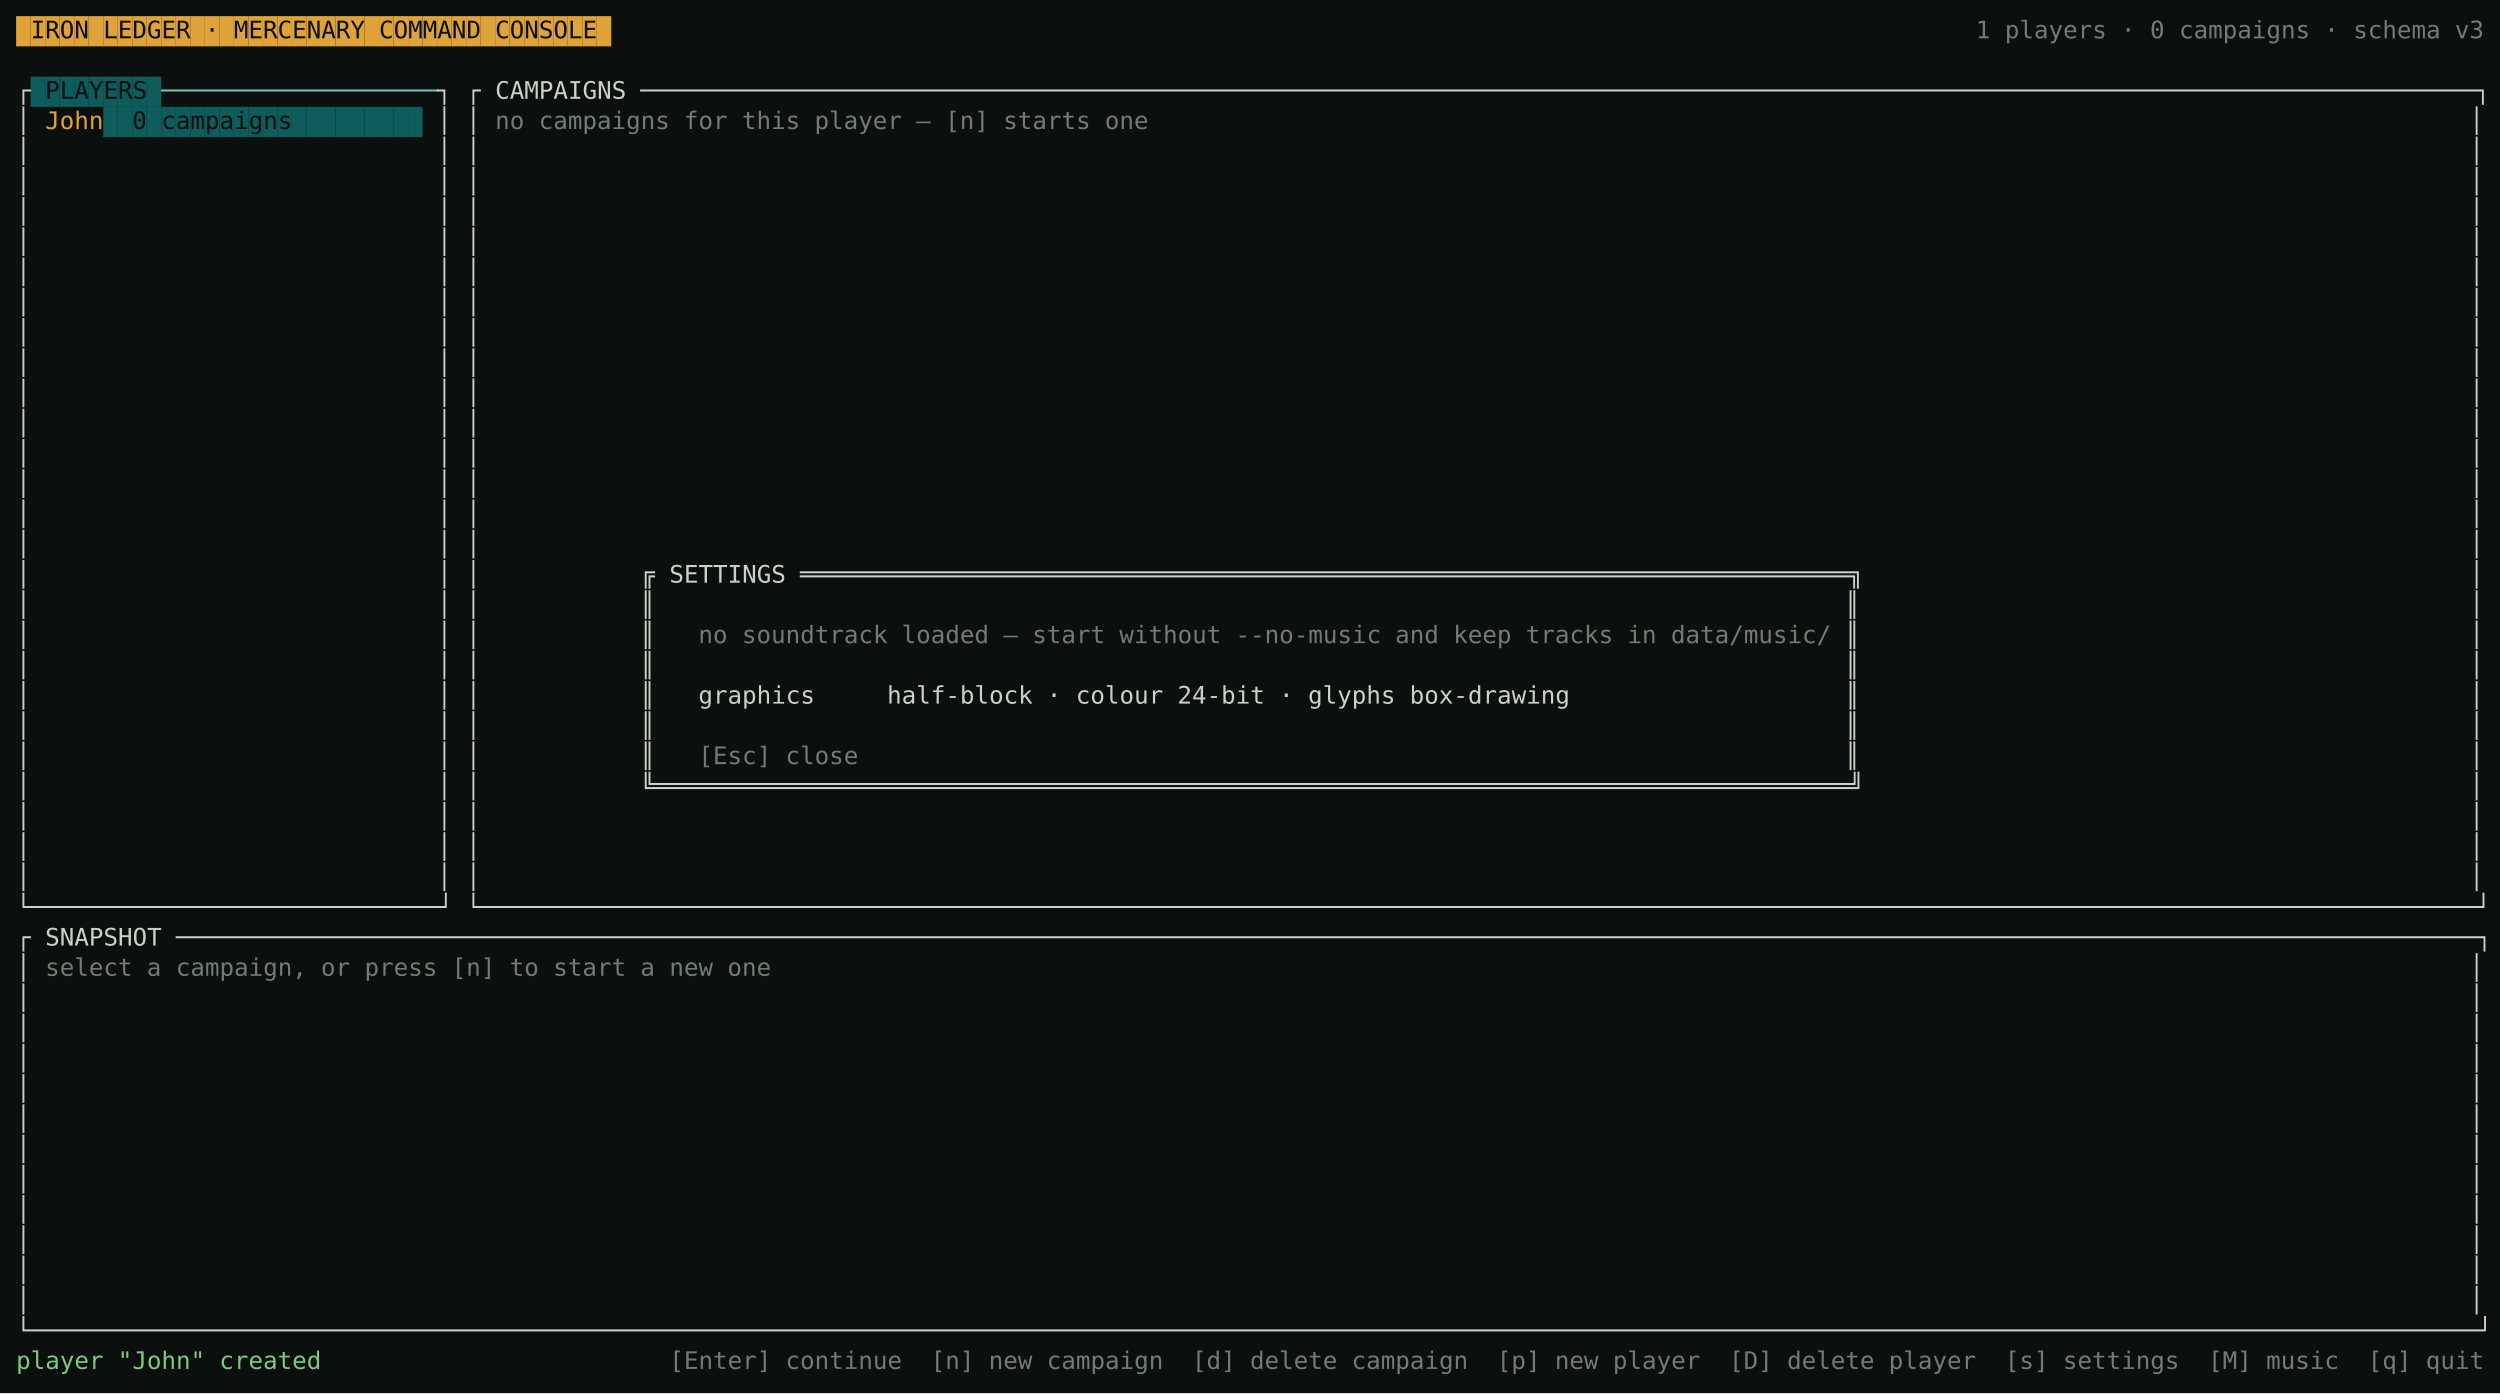
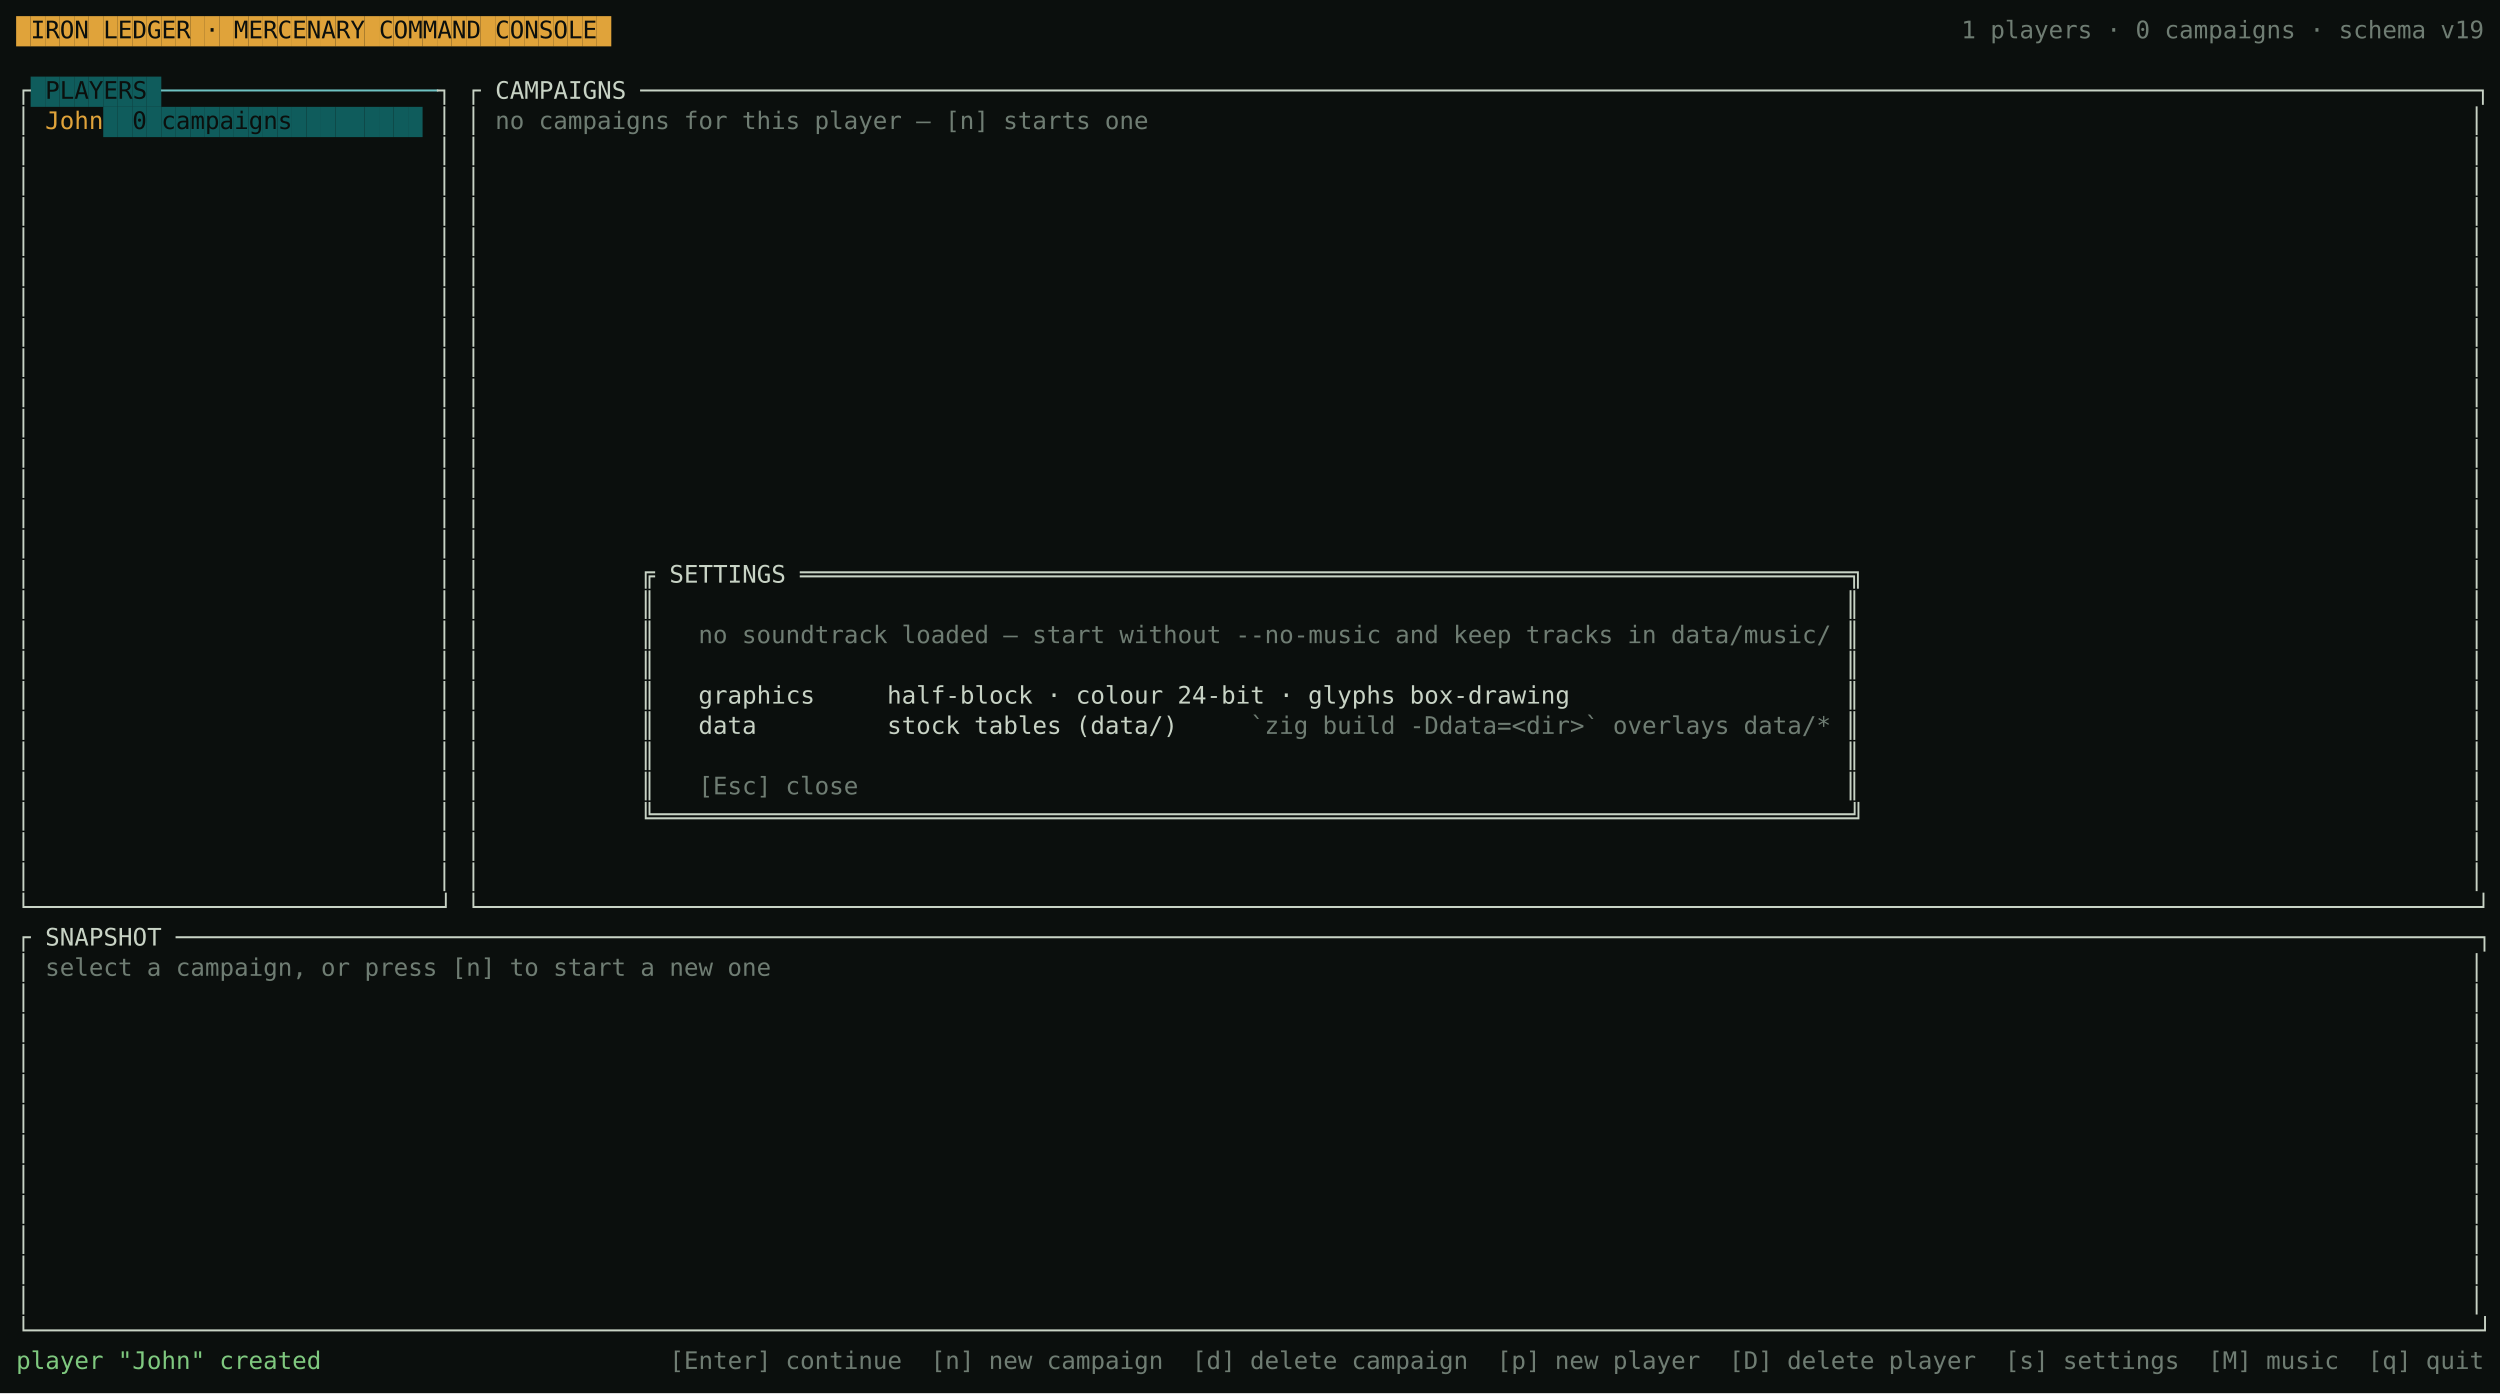
<svg xmlns="http://www.w3.org/2000/svg" width="1240" height="691" viewBox="0 0 1240 691">
  <rect width="100%" height="100%" fill="#0b0f0d" />
  <g font-family="Menlo, DejaVu Sans Mono, Consolas, monospace" font-size="12" xml:space="preserve">
    <rect x="8.0" y="8.0" width="7.2" height="15" fill="#e0a33a" />
    <rect x="15.2" y="8.0" width="7.2" height="15" fill="#e0a33a" />
    <rect x="22.4" y="8.0" width="7.2" height="15" fill="#e0a33a" />
    <rect x="29.6" y="8.0" width="7.2" height="15" fill="#e0a33a" />
    <rect x="36.8" y="8.0" width="7.2" height="15" fill="#e0a33a" />
    <rect x="44.0" y="8.0" width="7.2" height="15" fill="#e0a33a" />
    <rect x="51.2" y="8.0" width="7.2" height="15" fill="#e0a33a" />
    <rect x="58.4" y="8.0" width="7.2" height="15" fill="#e0a33a" />
    <rect x="65.6" y="8.0" width="7.2" height="15" fill="#e0a33a" />
    <rect x="72.8" y="8.0" width="7.2" height="15" fill="#e0a33a" />
    <rect x="80.0" y="8.0" width="7.2" height="15" fill="#e0a33a" />
    <rect x="87.2" y="8.0" width="7.2" height="15" fill="#e0a33a" />
    <rect x="94.4" y="8.0" width="7.2" height="15" fill="#e0a33a" />
    <rect x="101.6" y="8.0" width="7.2" height="15" fill="#e0a33a" />
    <rect x="108.8" y="8.0" width="7.2" height="15" fill="#e0a33a" />
    <rect x="116.0" y="8.0" width="7.2" height="15" fill="#e0a33a" />
    <rect x="123.2" y="8.0" width="7.2" height="15" fill="#e0a33a" />
    <rect x="130.4" y="8.0" width="7.2" height="15" fill="#e0a33a" />
    <rect x="137.6" y="8.0" width="7.2" height="15" fill="#e0a33a" />
    <rect x="144.8" y="8.0" width="7.2" height="15" fill="#e0a33a" />
    <rect x="152.0" y="8.0" width="7.2" height="15" fill="#e0a33a" />
    <rect x="159.2" y="8.0" width="7.2" height="15" fill="#e0a33a" />
    <rect x="166.4" y="8.0" width="7.2" height="15" fill="#e0a33a" />
    <rect x="173.6" y="8.0" width="7.2" height="15" fill="#e0a33a" />
    <rect x="180.8" y="8.0" width="7.2" height="15" fill="#e0a33a" />
    <rect x="188.0" y="8.0" width="7.2" height="15" fill="#e0a33a" />
    <rect x="195.2" y="8.0" width="7.2" height="15" fill="#e0a33a" />
    <rect x="202.4" y="8.0" width="7.2" height="15" fill="#e0a33a" />
    <rect x="209.6" y="8.0" width="7.2" height="15" fill="#e0a33a" />
    <rect x="216.8" y="8.0" width="7.2" height="15" fill="#e0a33a" />
    <rect x="224.0" y="8.0" width="7.2" height="15" fill="#e0a33a" />
    <rect x="231.2" y="8.0" width="7.2" height="15" fill="#e0a33a" />
    <rect x="238.4" y="8.0" width="7.2" height="15" fill="#e0a33a" />
    <rect x="245.6" y="8.0" width="7.2" height="15" fill="#e0a33a" />
    <rect x="252.8" y="8.0" width="7.2" height="15" fill="#e0a33a" />
    <rect x="260.0" y="8.0" width="7.2" height="15" fill="#e0a33a" />
    <rect x="267.2" y="8.0" width="7.2" height="15" fill="#e0a33a" />
    <rect x="274.4" y="8.0" width="7.2" height="15" fill="#e0a33a" />
    <rect x="281.6" y="8.0" width="7.2" height="15" fill="#e0a33a" />
    <rect x="288.8" y="8.0" width="7.2" height="15" fill="#e0a33a" />
    <rect x="296.0" y="8.0" width="7.2" height="15" fill="#e0a33a" />
    <text y="19" fill="#0b0f0d" x="15.2 22.4 29.6 36.8">IRON</text>
    <text y="19" fill="#0b0f0d" x="51.2 58.4 65.6 72.8 80.0 87.2">LEDGER</text>
    <text y="19" fill="#0b0f0d" x="101.6">·</text>
    <text y="19" fill="#0b0f0d" x="116.0 123.2 130.4 137.6 144.8 152.0 159.2 166.4 173.6">MERCENARY</text>
    <text y="19" fill="#0b0f0d" x="188.0 195.2 202.4 209.6 216.8 224.0 231.2">COMMAND</text>
    <text y="19" fill="#0b0f0d" x="245.6 252.8 260.0 267.2 274.4 281.6 288.8">CONSOLE</text>
-     <text y="19" fill="#6f7d73" x="980.0">1</text>
-     <text y="19" fill="#6f7d73" x="994.4 1001.6 1008.8 1016.0 1023.2 1030.4 1037.6">players</text>
-     <text y="19" fill="#6f7d73" x="1052.0">·</text>
-     <text y="19" fill="#6f7d73" x="1066.4">0</text>
-     <text y="19" fill="#6f7d73" x="1080.8 1088.0 1095.2 1102.4 1109.6 1116.8 1124.0 1131.2 1138.4">campaigns</text>
-     <text y="19" fill="#6f7d73" x="1152.8">·</text>
-     <text y="19" fill="#6f7d73" x="1167.2 1174.4 1181.6 1188.8 1196.0 1203.2">schema</text>
-     <text y="19" fill="#6f7d73" x="1217.6 1224.8">v3</text>
+     <text y="19" fill="#6f7d73" x="972.8">1</text>
+     <text y="19" fill="#6f7d73" x="987.2 994.4 1001.6 1008.8 1016.0 1023.2 1030.4">players</text>
+     <text y="19" fill="#6f7d73" x="1044.8">·</text>
+     <text y="19" fill="#6f7d73" x="1059.2">0</text>
+     <text y="19" fill="#6f7d73" x="1073.6 1080.8 1088.0 1095.2 1102.4 1109.6 1116.8 1124.0 1131.2">campaigns</text>
+     <text y="19" fill="#6f7d73" x="1145.6">·</text>
+     <text y="19" fill="#6f7d73" x="1160.0 1167.2 1174.4 1181.6 1188.8 1196.0">schema</text>
+     <text y="19" fill="#6f7d73" x="1210.4 1217.6 1224.8">v19</text>
    <rect x="15.2" y="38.0" width="7.2" height="15" fill="#0f5c5c" />
    <rect x="22.4" y="38.0" width="7.2" height="15" fill="#0f5c5c" />
    <rect x="29.6" y="38.0" width="7.2" height="15" fill="#0f5c5c" />
    <rect x="36.8" y="38.0" width="7.2" height="15" fill="#0f5c5c" />
    <rect x="44.0" y="38.0" width="7.2" height="15" fill="#0f5c5c" />
    <rect x="51.2" y="38.0" width="7.2" height="15" fill="#0f5c5c" />
    <rect x="58.4" y="38.0" width="7.2" height="15" fill="#0f5c5c" />
    <rect x="65.6" y="38.0" width="7.2" height="15" fill="#0f5c5c" />
    <rect x="72.8" y="38.0" width="7.2" height="15" fill="#0f5c5c" />
    <text y="49" fill="#c8d3c5" x="8.0">┌</text>
    <text y="49" fill="#0b0f0d" x="22.4 29.6 36.8 44.0 51.2 58.4 65.6">PLAYERS</text>
    <text y="49" fill="#6fc3c3" x="80.0 87.2 94.4 101.6 108.8 116.0 123.2 130.4 137.6 144.8 152.0 159.2 166.4 173.6 180.8 188.0 195.2 202.4 209.6">───────────────────</text>
    <text y="49" fill="#c8d3c5" x="216.8">┐</text>
    <text y="49" fill="#c8d3c5" x="231.2">┌</text>
    <text y="49" fill="#c8d3c5" x="245.6 252.8 260.0 267.2 274.4 281.6 288.8 296.0 303.2">CAMPAIGNS</text>
    <text y="49" fill="#c8d3c5" x="317.6 324.8 332.0 339.2 346.4 353.6 360.8 368.0 375.2 382.4 389.6 396.8 404.0 411.2 418.4 425.6 432.8 440.0 447.2 454.4 461.6 468.8 476.0 483.2 490.4 497.6 504.8 512.0 519.2 526.4 533.6 540.8 548.0 555.2 562.4 569.6 576.8 584.0 591.2 598.4 605.6 612.8 620.0 627.2 634.4 641.6 648.8 656.0 663.2 670.4 677.6 684.8 692.0 699.2 706.4 713.6 720.8 728.0 735.2 742.4 749.6 756.8 764.0 771.2 778.4 785.6 792.8 800.0 807.2 814.4 821.6 828.8 836.0 843.2 850.4 857.6 864.8 872.0 879.2 886.4 893.6 900.8 908.0 915.2 922.4 929.6 936.8 944.0 951.2 958.4 965.6 972.8 980.0 987.2 994.4 1001.6 1008.8 1016.0 1023.2 1030.4 1037.6 1044.8 1052.0 1059.2 1066.4 1073.6 1080.8 1088.0 1095.2 1102.4 1109.6 1116.8 1124.0 1131.2 1138.4 1145.6 1152.8 1160.0 1167.2 1174.4 1181.6 1188.8 1196.0 1203.2 1210.4 1217.6 1224.8">──────────────────────────────────────────────────────────────────────────────────────────────────────────────────────────────┐</text>
    <rect x="51.2" y="53.0" width="7.2" height="15" fill="#0f5c5c" />
    <rect x="58.4" y="53.0" width="7.2" height="15" fill="#0f5c5c" />
    <rect x="65.6" y="53.0" width="7.2" height="15" fill="#0f5c5c" />
    <rect x="72.8" y="53.0" width="7.2" height="15" fill="#0f5c5c" />
    <rect x="80.0" y="53.0" width="7.2" height="15" fill="#0f5c5c" />
    <rect x="87.2" y="53.0" width="7.2" height="15" fill="#0f5c5c" />
    <rect x="94.4" y="53.0" width="7.2" height="15" fill="#0f5c5c" />
    <rect x="101.6" y="53.0" width="7.2" height="15" fill="#0f5c5c" />
    <rect x="108.8" y="53.0" width="7.2" height="15" fill="#0f5c5c" />
    <rect x="116.0" y="53.0" width="7.2" height="15" fill="#0f5c5c" />
    <rect x="123.2" y="53.0" width="7.2" height="15" fill="#0f5c5c" />
    <rect x="130.4" y="53.0" width="7.2" height="15" fill="#0f5c5c" />
    <rect x="137.6" y="53.0" width="7.2" height="15" fill="#0f5c5c" />
    <rect x="144.8" y="53.0" width="7.2" height="15" fill="#0f5c5c" />
    <rect x="152.0" y="53.0" width="7.2" height="15" fill="#0f5c5c" />
    <rect x="159.2" y="53.0" width="7.2" height="15" fill="#0f5c5c" />
    <rect x="166.4" y="53.0" width="7.2" height="15" fill="#0f5c5c" />
    <rect x="173.6" y="53.0" width="7.2" height="15" fill="#0f5c5c" />
    <rect x="180.8" y="53.0" width="7.2" height="15" fill="#0f5c5c" />
    <rect x="188.0" y="53.0" width="7.2" height="15" fill="#0f5c5c" />
    <rect x="195.2" y="53.0" width="7.2" height="15" fill="#0f5c5c" />
    <rect x="202.4" y="53.0" width="7.2" height="15" fill="#0f5c5c" />
    <text y="64" fill="#c8d3c5" x="8.0">│</text>
    <text y="64" fill="#e0a33a" x="22.4 29.6 36.8 44.0">John</text>
    <text y="64" fill="#0b0f0d" x="65.6">0</text>
    <text y="64" fill="#0b0f0d" x="80.0 87.2 94.4 101.6 108.8 116.0 123.2 130.4 137.6">campaigns</text>
    <text y="64" fill="#c8d3c5" x="216.8">│</text>
    <text y="64" fill="#c8d3c5" x="231.2">│</text>
    <text y="64" fill="#6f7d73" x="245.6 252.8">no</text>
    <text y="64" fill="#6f7d73" x="267.2 274.4 281.6 288.8 296.0 303.2 310.4 317.6 324.8">campaigns</text>
    <text y="64" fill="#6f7d73" x="339.2 346.4 353.6">for</text>
    <text y="64" fill="#6f7d73" x="368.0 375.2 382.4 389.6">this</text>
    <text y="64" fill="#6f7d73" x="404.0 411.2 418.4 425.6 432.8 440.0">player</text>
    <text y="64" fill="#6f7d73" x="454.4">—</text>
    <text y="64" fill="#6f7d73" x="468.8 476.0 483.2">[n]</text>
    <text y="64" fill="#6f7d73" x="497.6 504.8 512.0 519.2 526.4 533.6">starts</text>
    <text y="64" fill="#6f7d73" x="548.0 555.2 562.4">one</text>
    <text y="64" fill="#c8d3c5" x="1224.8">│</text>
    <text y="79" fill="#c8d3c5" x="8.0">│</text>
    <text y="79" fill="#c8d3c5" x="216.8">│</text>
    <text y="79" fill="#c8d3c5" x="231.2">│</text>
    <text y="79" fill="#c8d3c5" x="1224.8">│</text>
    <text y="94" fill="#c8d3c5" x="8.0">│</text>
    <text y="94" fill="#c8d3c5" x="216.8">│</text>
    <text y="94" fill="#c8d3c5" x="231.2">│</text>
    <text y="94" fill="#c8d3c5" x="1224.8">│</text>
    <text y="109" fill="#c8d3c5" x="8.0">│</text>
    <text y="109" fill="#c8d3c5" x="216.8">│</text>
    <text y="109" fill="#c8d3c5" x="231.2">│</text>
    <text y="109" fill="#c8d3c5" x="1224.8">│</text>
    <text y="124" fill="#c8d3c5" x="8.0">│</text>
    <text y="124" fill="#c8d3c5" x="216.8">│</text>
    <text y="124" fill="#c8d3c5" x="231.2">│</text>
    <text y="124" fill="#c8d3c5" x="1224.8">│</text>
    <text y="139" fill="#c8d3c5" x="8.0">│</text>
    <text y="139" fill="#c8d3c5" x="216.8">│</text>
    <text y="139" fill="#c8d3c5" x="231.2">│</text>
    <text y="139" fill="#c8d3c5" x="1224.8">│</text>
    <text y="154" fill="#c8d3c5" x="8.0">│</text>
    <text y="154" fill="#c8d3c5" x="216.8">│</text>
    <text y="154" fill="#c8d3c5" x="231.2">│</text>
    <text y="154" fill="#c8d3c5" x="1224.8">│</text>
    <text y="169" fill="#c8d3c5" x="8.0">│</text>
    <text y="169" fill="#c8d3c5" x="216.8">│</text>
    <text y="169" fill="#c8d3c5" x="231.2">│</text>
    <text y="169" fill="#c8d3c5" x="1224.8">│</text>
    <text y="184" fill="#c8d3c5" x="8.0">│</text>
    <text y="184" fill="#c8d3c5" x="216.8">│</text>
    <text y="184" fill="#c8d3c5" x="231.2">│</text>
    <text y="184" fill="#c8d3c5" x="1224.8">│</text>
    <text y="199" fill="#c8d3c5" x="8.0">│</text>
    <text y="199" fill="#c8d3c5" x="216.8">│</text>
    <text y="199" fill="#c8d3c5" x="231.2">│</text>
    <text y="199" fill="#c8d3c5" x="1224.8">│</text>
    <text y="214" fill="#c8d3c5" x="8.0">│</text>
    <text y="214" fill="#c8d3c5" x="216.8">│</text>
    <text y="214" fill="#c8d3c5" x="231.2">│</text>
    <text y="214" fill="#c8d3c5" x="1224.8">│</text>
    <text y="229" fill="#c8d3c5" x="8.0">│</text>
    <text y="229" fill="#c8d3c5" x="216.8">│</text>
    <text y="229" fill="#c8d3c5" x="231.2">│</text>
    <text y="229" fill="#c8d3c5" x="1224.8">│</text>
    <text y="244" fill="#c8d3c5" x="8.0">│</text>
    <text y="244" fill="#c8d3c5" x="216.8">│</text>
    <text y="244" fill="#c8d3c5" x="231.2">│</text>
    <text y="244" fill="#c8d3c5" x="1224.8">│</text>
    <text y="259" fill="#c8d3c5" x="8.0">│</text>
    <text y="259" fill="#c8d3c5" x="216.8">│</text>
    <text y="259" fill="#c8d3c5" x="231.2">│</text>
    <text y="259" fill="#c8d3c5" x="1224.8">│</text>
    <text y="274" fill="#c8d3c5" x="8.0">│</text>
    <text y="274" fill="#c8d3c5" x="216.8">│</text>
    <text y="274" fill="#c8d3c5" x="231.2">│</text>
    <text y="274" fill="#c8d3c5" x="1224.8">│</text>
    <text y="289" fill="#c8d3c5" x="8.0">│</text>
    <text y="289" fill="#c8d3c5" x="216.8">│</text>
    <text y="289" fill="#c8d3c5" x="231.2">│</text>
    <text y="289" fill="#c8d3c5" x="317.6">╔</text>
    <text y="289" fill="#c8d3c5" x="332.0 339.2 346.4 353.6 360.8 368.0 375.2 382.4">SETTINGS</text>
    <text y="289" fill="#c8d3c5" x="396.8 404.0 411.2 418.4 425.6 432.8 440.0 447.2 454.4 461.6 468.8 476.0 483.2 490.4 497.6 504.8 512.0 519.2 526.4 533.6 540.8 548.0 555.2 562.4 569.6 576.8 584.0 591.2 598.4 605.6 612.8 620.0 627.2 634.4 641.6 648.8 656.0 663.2 670.4 677.6 684.8 692.0 699.2 706.4 713.6 720.8 728.0 735.2 742.4 749.6 756.8 764.0 771.2 778.4 785.6 792.8 800.0 807.2 814.4 821.6 828.8 836.0 843.2 850.4 857.6 864.8 872.0 879.2 886.4 893.6 900.8 908.0 915.2">════════════════════════════════════════════════════════════════════════╗</text>
    <text y="289" fill="#c8d3c5" x="1224.8">│</text>
    <text y="304" fill="#c8d3c5" x="8.0">│</text>
    <text y="304" fill="#c8d3c5" x="216.8">│</text>
    <text y="304" fill="#c8d3c5" x="231.2">│</text>
    <text y="304" fill="#c8d3c5" x="317.6">║</text>
    <text y="304" fill="#c8d3c5" x="915.2">║</text>
    <text y="304" fill="#c8d3c5" x="1224.8">│</text>
    <text y="319" fill="#c8d3c5" x="8.0">│</text>
    <text y="319" fill="#c8d3c5" x="216.8">│</text>
    <text y="319" fill="#c8d3c5" x="231.2">│</text>
    <text y="319" fill="#c8d3c5" x="317.6">║</text>
    <text y="319" fill="#6f7d73" x="346.4 353.6">no</text>
    <text y="319" fill="#6f7d73" x="368.0 375.2 382.4 389.6 396.8 404.0 411.2 418.4 425.6 432.8">soundtrack</text>
    <text y="319" fill="#6f7d73" x="447.2 454.4 461.6 468.8 476.0 483.2">loaded</text>
    <text y="319" fill="#6f7d73" x="497.6">—</text>
    <text y="319" fill="#6f7d73" x="512.0 519.2 526.4 533.6 540.8">start</text>
    <text y="319" fill="#6f7d73" x="555.2 562.4 569.6 576.8 584.0 591.2 598.4">without</text>
    <text y="319" fill="#6f7d73" x="612.8 620.0 627.2 634.4 641.6 648.8 656.0 663.2 670.4 677.6">--no-music</text>
    <text y="319" fill="#6f7d73" x="692.0 699.2 706.4">and</text>
    <text y="319" fill="#6f7d73" x="720.8 728.0 735.2 742.4">keep</text>
    <text y="319" fill="#6f7d73" x="756.8 764.0 771.2 778.4 785.6 792.8">tracks</text>
    <text y="319" fill="#6f7d73" x="807.2 814.4">in</text>
    <text y="319" fill="#6f7d73" x="828.8 836.0 843.2 850.4 857.6 864.8 872.0 879.2 886.4 893.6 900.8">data/music/</text>
    <text y="319" fill="#c8d3c5" x="915.2">║</text>
    <text y="319" fill="#c8d3c5" x="1224.8">│</text>
    <text y="334" fill="#c8d3c5" x="8.0">│</text>
    <text y="334" fill="#c8d3c5" x="216.8">│</text>
    <text y="334" fill="#c8d3c5" x="231.2">│</text>
    <text y="334" fill="#c8d3c5" x="317.6">║</text>
    <text y="334" fill="#c8d3c5" x="915.2">║</text>
    <text y="334" fill="#c8d3c5" x="1224.8">│</text>
    <text y="349" fill="#c8d3c5" x="8.0">│</text>
    <text y="349" fill="#c8d3c5" x="216.8">│</text>
    <text y="349" fill="#c8d3c5" x="231.2">│</text>
    <text y="349" fill="#c8d3c5" x="317.6">║</text>
    <text y="349" fill="#c8d3c5" x="346.4 353.6 360.8 368.0 375.2 382.4 389.6 396.8">graphics</text>
    <text y="349" fill="#c8d3c5" x="440.0 447.2 454.4 461.6 468.8 476.0 483.2 490.4 497.6 504.8">half-block</text>
    <text y="349" fill="#c8d3c5" x="519.2">·</text>
    <text y="349" fill="#c8d3c5" x="533.6 540.8 548.0 555.2 562.4 569.6">colour</text>
    <text y="349" fill="#c8d3c5" x="584.0 591.2 598.4 605.6 612.8 620.0">24-bit</text>
    <text y="349" fill="#c8d3c5" x="634.4">·</text>
    <text y="349" fill="#c8d3c5" x="648.8 656.0 663.2 670.4 677.6 684.8">glyphs</text>
    <text y="349" fill="#c8d3c5" x="699.2 706.4 713.6 720.8 728.0 735.2 742.4 749.6 756.8 764.0 771.2">box-drawing</text>
    <text y="349" fill="#c8d3c5" x="915.2">║</text>
    <text y="349" fill="#c8d3c5" x="1224.8">│</text>
    <text y="364" fill="#c8d3c5" x="8.0">│</text>
    <text y="364" fill="#c8d3c5" x="216.8">│</text>
    <text y="364" fill="#c8d3c5" x="231.2">│</text>
    <text y="364" fill="#c8d3c5" x="317.6">║</text>
+     <text y="364" fill="#c8d3c5" x="346.4 353.6 360.8 368.0">data</text>
+     <text y="364" fill="#c8d3c5" x="440.0 447.2 454.4 461.6 468.8">stock</text>
+     <text y="364" fill="#c8d3c5" x="483.2 490.4 497.6 504.8 512.0 519.2">tables</text>
+     <text y="364" fill="#c8d3c5" x="533.6 540.8 548.0 555.2 562.4 569.6 576.8">(data/)</text>
+     <text y="364" fill="#6f7d73" x="620.0 627.2 634.4 641.6">`zig</text>
+     <text y="364" fill="#6f7d73" x="656.0 663.2 670.4 677.6 684.8">build</text>
+     <text y="364" fill="#6f7d73" x="699.2 706.4 713.6 720.8 728.0 735.2 742.4 749.6 756.8 764.0 771.2 778.4 785.6">-Ddata=&lt;dir&gt;`</text>
+     <text y="364" fill="#6f7d73" x="800.0 807.2 814.4 821.6 828.8 836.0 843.2 850.4">overlays</text>
+     <text y="364" fill="#6f7d73" x="864.8 872.0 879.2 886.4 893.6 900.8">data/*</text>
    <text y="364" fill="#c8d3c5" x="915.2">║</text>
    <text y="364" fill="#c8d3c5" x="1224.8">│</text>
    <text y="379" fill="#c8d3c5" x="8.0">│</text>
    <text y="379" fill="#c8d3c5" x="216.8">│</text>
    <text y="379" fill="#c8d3c5" x="231.2">│</text>
    <text y="379" fill="#c8d3c5" x="317.6">║</text>
-     <text y="379" fill="#6f7d73" x="346.4 353.6 360.8 368.0 375.2">[Esc]</text>
-     <text y="379" fill="#6f7d73" x="389.6 396.8 404.0 411.2 418.4">close</text>
    <text y="379" fill="#c8d3c5" x="915.2">║</text>
    <text y="379" fill="#c8d3c5" x="1224.8">│</text>
    <text y="394" fill="#c8d3c5" x="8.0">│</text>
    <text y="394" fill="#c8d3c5" x="216.8">│</text>
    <text y="394" fill="#c8d3c5" x="231.2">│</text>
-     <text y="394" fill="#c8d3c5" x="317.6 324.8 332.0 339.2 346.4 353.6 360.8 368.0 375.2 382.4 389.6 396.8 404.0 411.2 418.4 425.6 432.8 440.0 447.2 454.4 461.6 468.8 476.0 483.2 490.4 497.6 504.8 512.0 519.2 526.4 533.6 540.8 548.0 555.2 562.4 569.6 576.8 584.0 591.2 598.4 605.6 612.8 620.0 627.2 634.4 641.6 648.8 656.0 663.2 670.4 677.6 684.8 692.0 699.2 706.4 713.6 720.8 728.0 735.2 742.4 749.6 756.8 764.0 771.2 778.4 785.6 792.8 800.0 807.2 814.4 821.6 828.8 836.0 843.2 850.4 857.6 864.8 872.0 879.2 886.4 893.6 900.8 908.0 915.2">╚══════════════════════════════════════════════════════════════════════════════════╝</text>
+     <text y="394" fill="#c8d3c5" x="317.6">║</text>
+     <text y="394" fill="#6f7d73" x="346.4 353.6 360.8 368.0 375.2">[Esc]</text>
+     <text y="394" fill="#6f7d73" x="389.6 396.8 404.0 411.2 418.4">close</text>
+     <text y="394" fill="#c8d3c5" x="915.2">║</text>
    <text y="394" fill="#c8d3c5" x="1224.8">│</text>
    <text y="409" fill="#c8d3c5" x="8.0">│</text>
    <text y="409" fill="#c8d3c5" x="216.8">│</text>
    <text y="409" fill="#c8d3c5" x="231.2">│</text>
+     <text y="409" fill="#c8d3c5" x="317.6 324.8 332.0 339.2 346.4 353.6 360.8 368.0 375.2 382.4 389.6 396.8 404.0 411.2 418.4 425.6 432.8 440.0 447.2 454.4 461.6 468.8 476.0 483.2 490.4 497.6 504.8 512.0 519.2 526.4 533.6 540.8 548.0 555.2 562.4 569.6 576.8 584.0 591.2 598.4 605.6 612.8 620.0 627.2 634.4 641.6 648.8 656.0 663.2 670.4 677.6 684.8 692.0 699.2 706.4 713.6 720.8 728.0 735.2 742.4 749.6 756.8 764.0 771.2 778.4 785.6 792.8 800.0 807.2 814.4 821.6 828.8 836.0 843.2 850.4 857.6 864.8 872.0 879.2 886.4 893.6 900.8 908.0 915.2">╚══════════════════════════════════════════════════════════════════════════════════╝</text>
    <text y="409" fill="#c8d3c5" x="1224.8">│</text>
    <text y="424" fill="#c8d3c5" x="8.0">│</text>
    <text y="424" fill="#c8d3c5" x="216.8">│</text>
    <text y="424" fill="#c8d3c5" x="231.2">│</text>
    <text y="424" fill="#c8d3c5" x="1224.8">│</text>
    <text y="439" fill="#c8d3c5" x="8.0">│</text>
    <text y="439" fill="#c8d3c5" x="216.8">│</text>
    <text y="439" fill="#c8d3c5" x="231.2">│</text>
    <text y="439" fill="#c8d3c5" x="1224.8">│</text>
    <text y="454" fill="#c8d3c5" x="8.0 15.2 22.4 29.6 36.8 44.0 51.2 58.4 65.6 72.8 80.0 87.2 94.4 101.6 108.8 116.0 123.2 130.4 137.6 144.8 152.0 159.2 166.4 173.6 180.8 188.0 195.2 202.4 209.6 216.8">└────────────────────────────┘</text>
    <text y="454" fill="#c8d3c5" x="231.2 238.4 245.6 252.8 260.0 267.2 274.4 281.6 288.8 296.0 303.2 310.4 317.6 324.8 332.0 339.2 346.4 353.6 360.8 368.0 375.2 382.4 389.6 396.8 404.0 411.2 418.4 425.6 432.8 440.0 447.2 454.4 461.6 468.8 476.0 483.2 490.4 497.6 504.8 512.0 519.2 526.4 533.6 540.8 548.0 555.2 562.4 569.6 576.8 584.0 591.2 598.4 605.6 612.8 620.0 627.2 634.4 641.6 648.8 656.0 663.2 670.4 677.6 684.8 692.0 699.2 706.4 713.6 720.8 728.0 735.2 742.4 749.6 756.8 764.0 771.2 778.4 785.6 792.8 800.0 807.2 814.4 821.6 828.8 836.0 843.2 850.4 857.6 864.8 872.0 879.2 886.4 893.6 900.8 908.0 915.2 922.4 929.6 936.8 944.0 951.2 958.4 965.6 972.8 980.0 987.2 994.4 1001.6 1008.8 1016.0 1023.2 1030.4 1037.6 1044.8 1052.0 1059.2 1066.4 1073.6 1080.8 1088.0 1095.2 1102.4 1109.6 1116.8 1124.0 1131.2 1138.4 1145.6 1152.8 1160.0 1167.2 1174.4 1181.6 1188.8 1196.0 1203.2 1210.4 1217.6 1224.8">└─────────────────────────────────────────────────────────────────────────────────────────────────────────────────────────────────────────┘</text>
    <text y="469" fill="#c8d3c5" x="8.0">┌</text>
    <text y="469" fill="#c8d3c5" x="22.4 29.6 36.8 44.0 51.2 58.4 65.6 72.8">SNAPSHOT</text>
    <text y="469" fill="#c8d3c5" x="87.2 94.4 101.6 108.8 116.0 123.2 130.4 137.6 144.8 152.0 159.2 166.4 173.6 180.8 188.0 195.2 202.4 209.6 216.8 224.0 231.2 238.4 245.6 252.8 260.0 267.2 274.4 281.6 288.8 296.0 303.2 310.4 317.6 324.8 332.0 339.2 346.4 353.6 360.8 368.0 375.2 382.4 389.6 396.8 404.0 411.2 418.4 425.6 432.8 440.0 447.2 454.4 461.6 468.8 476.0 483.2 490.4 497.6 504.8 512.0 519.2 526.4 533.6 540.8 548.0 555.2 562.4 569.6 576.8 584.0 591.2 598.4 605.6 612.8 620.0 627.2 634.4 641.6 648.8 656.0 663.2 670.4 677.6 684.8 692.0 699.2 706.4 713.6 720.8 728.0 735.2 742.4 749.6 756.8 764.0 771.2 778.4 785.6 792.8 800.0 807.2 814.4 821.6 828.8 836.0 843.2 850.4 857.6 864.8 872.0 879.2 886.4 893.6 900.8 908.0 915.2 922.4 929.6 936.8 944.0 951.2 958.4 965.6 972.8 980.0 987.2 994.4 1001.6 1008.8 1016.0 1023.2 1030.4 1037.6 1044.8 1052.0 1059.2 1066.4 1073.6 1080.8 1088.0 1095.2 1102.4 1109.6 1116.8 1124.0 1131.2 1138.4 1145.6 1152.8 1160.0 1167.2 1174.4 1181.6 1188.8 1196.0 1203.2 1210.4 1217.6 1224.8">──────────────────────────────────────────────────────────────────────────────────────────────────────────────────────────────────────────────────────────────┐</text>
    <text y="484" fill="#c8d3c5" x="8.0">│</text>
    <text y="484" fill="#6f7d73" x="22.4 29.6 36.8 44.0 51.2 58.4">select</text>
    <text y="484" fill="#6f7d73" x="72.8">a</text>
    <text y="484" fill="#6f7d73" x="87.2 94.4 101.6 108.8 116.0 123.2 130.4 137.6 144.8">campaign,</text>
    <text y="484" fill="#6f7d73" x="159.2 166.4">or</text>
    <text y="484" fill="#6f7d73" x="180.8 188.0 195.2 202.4 209.6">press</text>
    <text y="484" fill="#6f7d73" x="224.0 231.2 238.4">[n]</text>
    <text y="484" fill="#6f7d73" x="252.8 260.0">to</text>
    <text y="484" fill="#6f7d73" x="274.4 281.6 288.8 296.0 303.2">start</text>
    <text y="484" fill="#6f7d73" x="317.6">a</text>
    <text y="484" fill="#6f7d73" x="332.0 339.2 346.4">new</text>
    <text y="484" fill="#6f7d73" x="360.8 368.0 375.2">one</text>
    <text y="484" fill="#c8d3c5" x="1224.8">│</text>
    <text y="499" fill="#c8d3c5" x="8.0">│</text>
    <text y="499" fill="#c8d3c5" x="1224.8">│</text>
    <text y="514" fill="#c8d3c5" x="8.0">│</text>
    <text y="514" fill="#c8d3c5" x="1224.8">│</text>
    <text y="529" fill="#c8d3c5" x="8.0">│</text>
    <text y="529" fill="#c8d3c5" x="1224.8">│</text>
    <text y="544" fill="#c8d3c5" x="8.0">│</text>
    <text y="544" fill="#c8d3c5" x="1224.8">│</text>
    <text y="559" fill="#c8d3c5" x="8.0">│</text>
    <text y="559" fill="#c8d3c5" x="1224.8">│</text>
    <text y="574" fill="#c8d3c5" x="8.0">│</text>
    <text y="574" fill="#c8d3c5" x="1224.8">│</text>
    <text y="589" fill="#c8d3c5" x="8.0">│</text>
    <text y="589" fill="#c8d3c5" x="1224.8">│</text>
    <text y="604" fill="#c8d3c5" x="8.0">│</text>
    <text y="604" fill="#c8d3c5" x="1224.8">│</text>
    <text y="619" fill="#c8d3c5" x="8.0">│</text>
    <text y="619" fill="#c8d3c5" x="1224.8">│</text>
    <text y="634" fill="#c8d3c5" x="8.0">│</text>
    <text y="634" fill="#c8d3c5" x="1224.8">│</text>
    <text y="649" fill="#c8d3c5" x="8.0">│</text>
    <text y="649" fill="#c8d3c5" x="1224.8">│</text>
    <text y="664" fill="#c8d3c5" x="8.0 15.2 22.4 29.6 36.8 44.0 51.2 58.4 65.6 72.8 80.0 87.2 94.4 101.6 108.8 116.0 123.2 130.4 137.6 144.8 152.0 159.2 166.4 173.6 180.8 188.0 195.2 202.4 209.6 216.8 224.0 231.2 238.4 245.6 252.8 260.0 267.2 274.4 281.6 288.8 296.0 303.2 310.4 317.6 324.8 332.0 339.2 346.4 353.6 360.8 368.0 375.2 382.4 389.6 396.8 404.0 411.2 418.4 425.6 432.8 440.0 447.2 454.4 461.6 468.8 476.0 483.2 490.4 497.6 504.8 512.0 519.2 526.4 533.6 540.8 548.0 555.2 562.4 569.6 576.8 584.0 591.2 598.4 605.6 612.8 620.0 627.2 634.4 641.6 648.8 656.0 663.2 670.4 677.6 684.8 692.0 699.2 706.4 713.6 720.8 728.0 735.2 742.4 749.6 756.8 764.0 771.2 778.4 785.6 792.8 800.0 807.2 814.4 821.6 828.8 836.0 843.2 850.4 857.6 864.8 872.0 879.2 886.4 893.6 900.8 908.0 915.2 922.4 929.6 936.8 944.0 951.2 958.4 965.6 972.8 980.0 987.2 994.4 1001.6 1008.8 1016.0 1023.2 1030.4 1037.6 1044.8 1052.0 1059.2 1066.4 1073.6 1080.8 1088.0 1095.2 1102.4 1109.6 1116.8 1124.0 1131.2 1138.4 1145.6 1152.8 1160.0 1167.2 1174.4 1181.6 1188.8 1196.0 1203.2 1210.4 1217.6 1224.8">└────────────────────────────────────────────────────────────────────────────────────────────────────────────────────────────────────────────────────────────────────────┘</text>
    <text y="679" fill="#7fc97f" x="8.0 15.2 22.4 29.6 36.8 44.0">player</text>
    <text y="679" fill="#7fc97f" x="58.4 65.6 72.8 80.0 87.2 94.4">"John"</text>
    <text y="679" fill="#7fc97f" x="108.8 116.0 123.2 130.4 137.6 144.8 152.0">created</text>
    <text y="679" fill="#6f7d73" x="332.0 339.2 346.4 353.6 360.8 368.0 375.2">[Enter]</text>
    <text y="679" fill="#6f7d73" x="389.6 396.8 404.0 411.2 418.4 425.6 432.8 440.0">continue</text>
    <text y="679" fill="#6f7d73" x="461.6 468.8 476.0">[n]</text>
    <text y="679" fill="#6f7d73" x="490.4 497.6 504.8">new</text>
    <text y="679" fill="#6f7d73" x="519.2 526.4 533.6 540.8 548.0 555.2 562.4 569.6">campaign</text>
    <text y="679" fill="#6f7d73" x="591.2 598.4 605.6">[d]</text>
    <text y="679" fill="#6f7d73" x="620.0 627.2 634.4 641.6 648.8 656.0">delete</text>
    <text y="679" fill="#6f7d73" x="670.4 677.6 684.8 692.0 699.2 706.4 713.6 720.8">campaign</text>
    <text y="679" fill="#6f7d73" x="742.4 749.6 756.8">[p]</text>
    <text y="679" fill="#6f7d73" x="771.2 778.4 785.6">new</text>
    <text y="679" fill="#6f7d73" x="800.0 807.2 814.4 821.6 828.8 836.0">player</text>
    <text y="679" fill="#6f7d73" x="857.6 864.8 872.0">[D]</text>
    <text y="679" fill="#6f7d73" x="886.4 893.6 900.8 908.0 915.2 922.4">delete</text>
    <text y="679" fill="#6f7d73" x="936.8 944.0 951.2 958.4 965.6 972.8">player</text>
    <text y="679" fill="#6f7d73" x="994.4 1001.6 1008.8">[s]</text>
    <text y="679" fill="#6f7d73" x="1023.2 1030.4 1037.6 1044.8 1052.0 1059.2 1066.4 1073.6">settings</text>
    <text y="679" fill="#6f7d73" x="1095.2 1102.4 1109.6">[M]</text>
    <text y="679" fill="#6f7d73" x="1124.0 1131.2 1138.4 1145.6 1152.8">music</text>
    <text y="679" fill="#6f7d73" x="1174.4 1181.6 1188.8">[q]</text>
    <text y="679" fill="#6f7d73" x="1203.2 1210.4 1217.6 1224.8">quit</text>
  </g>
</svg>
